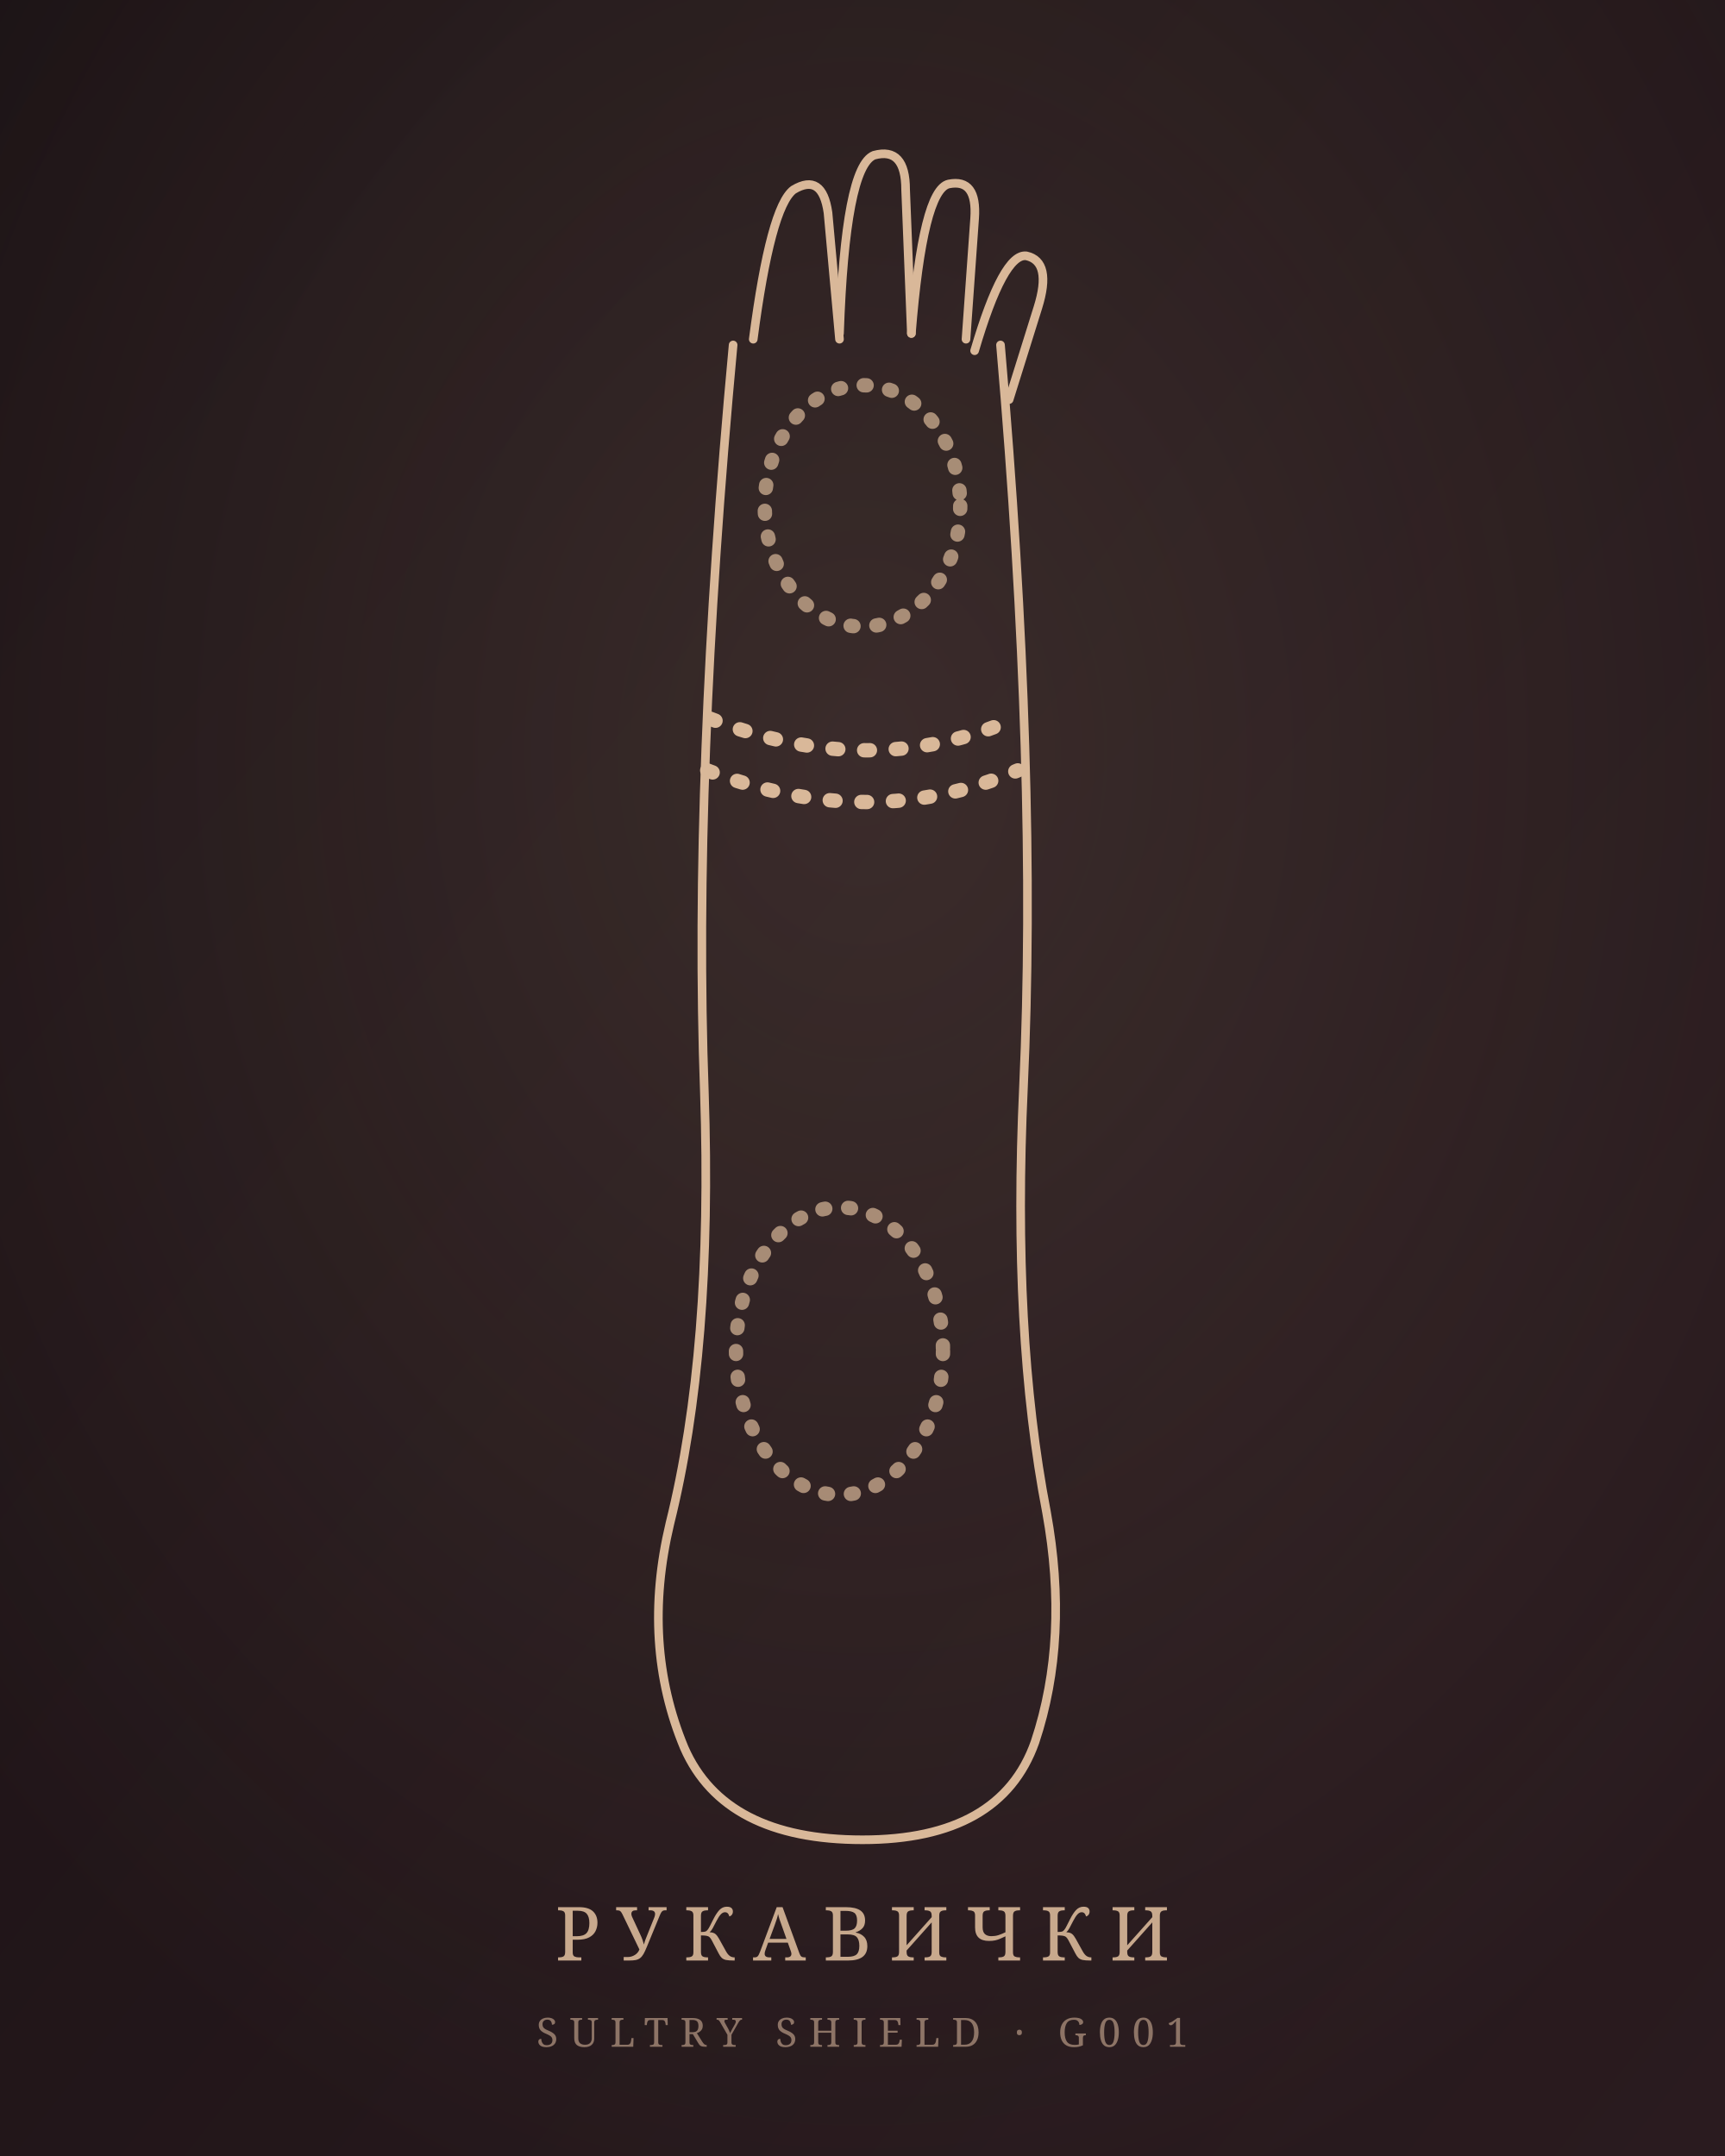
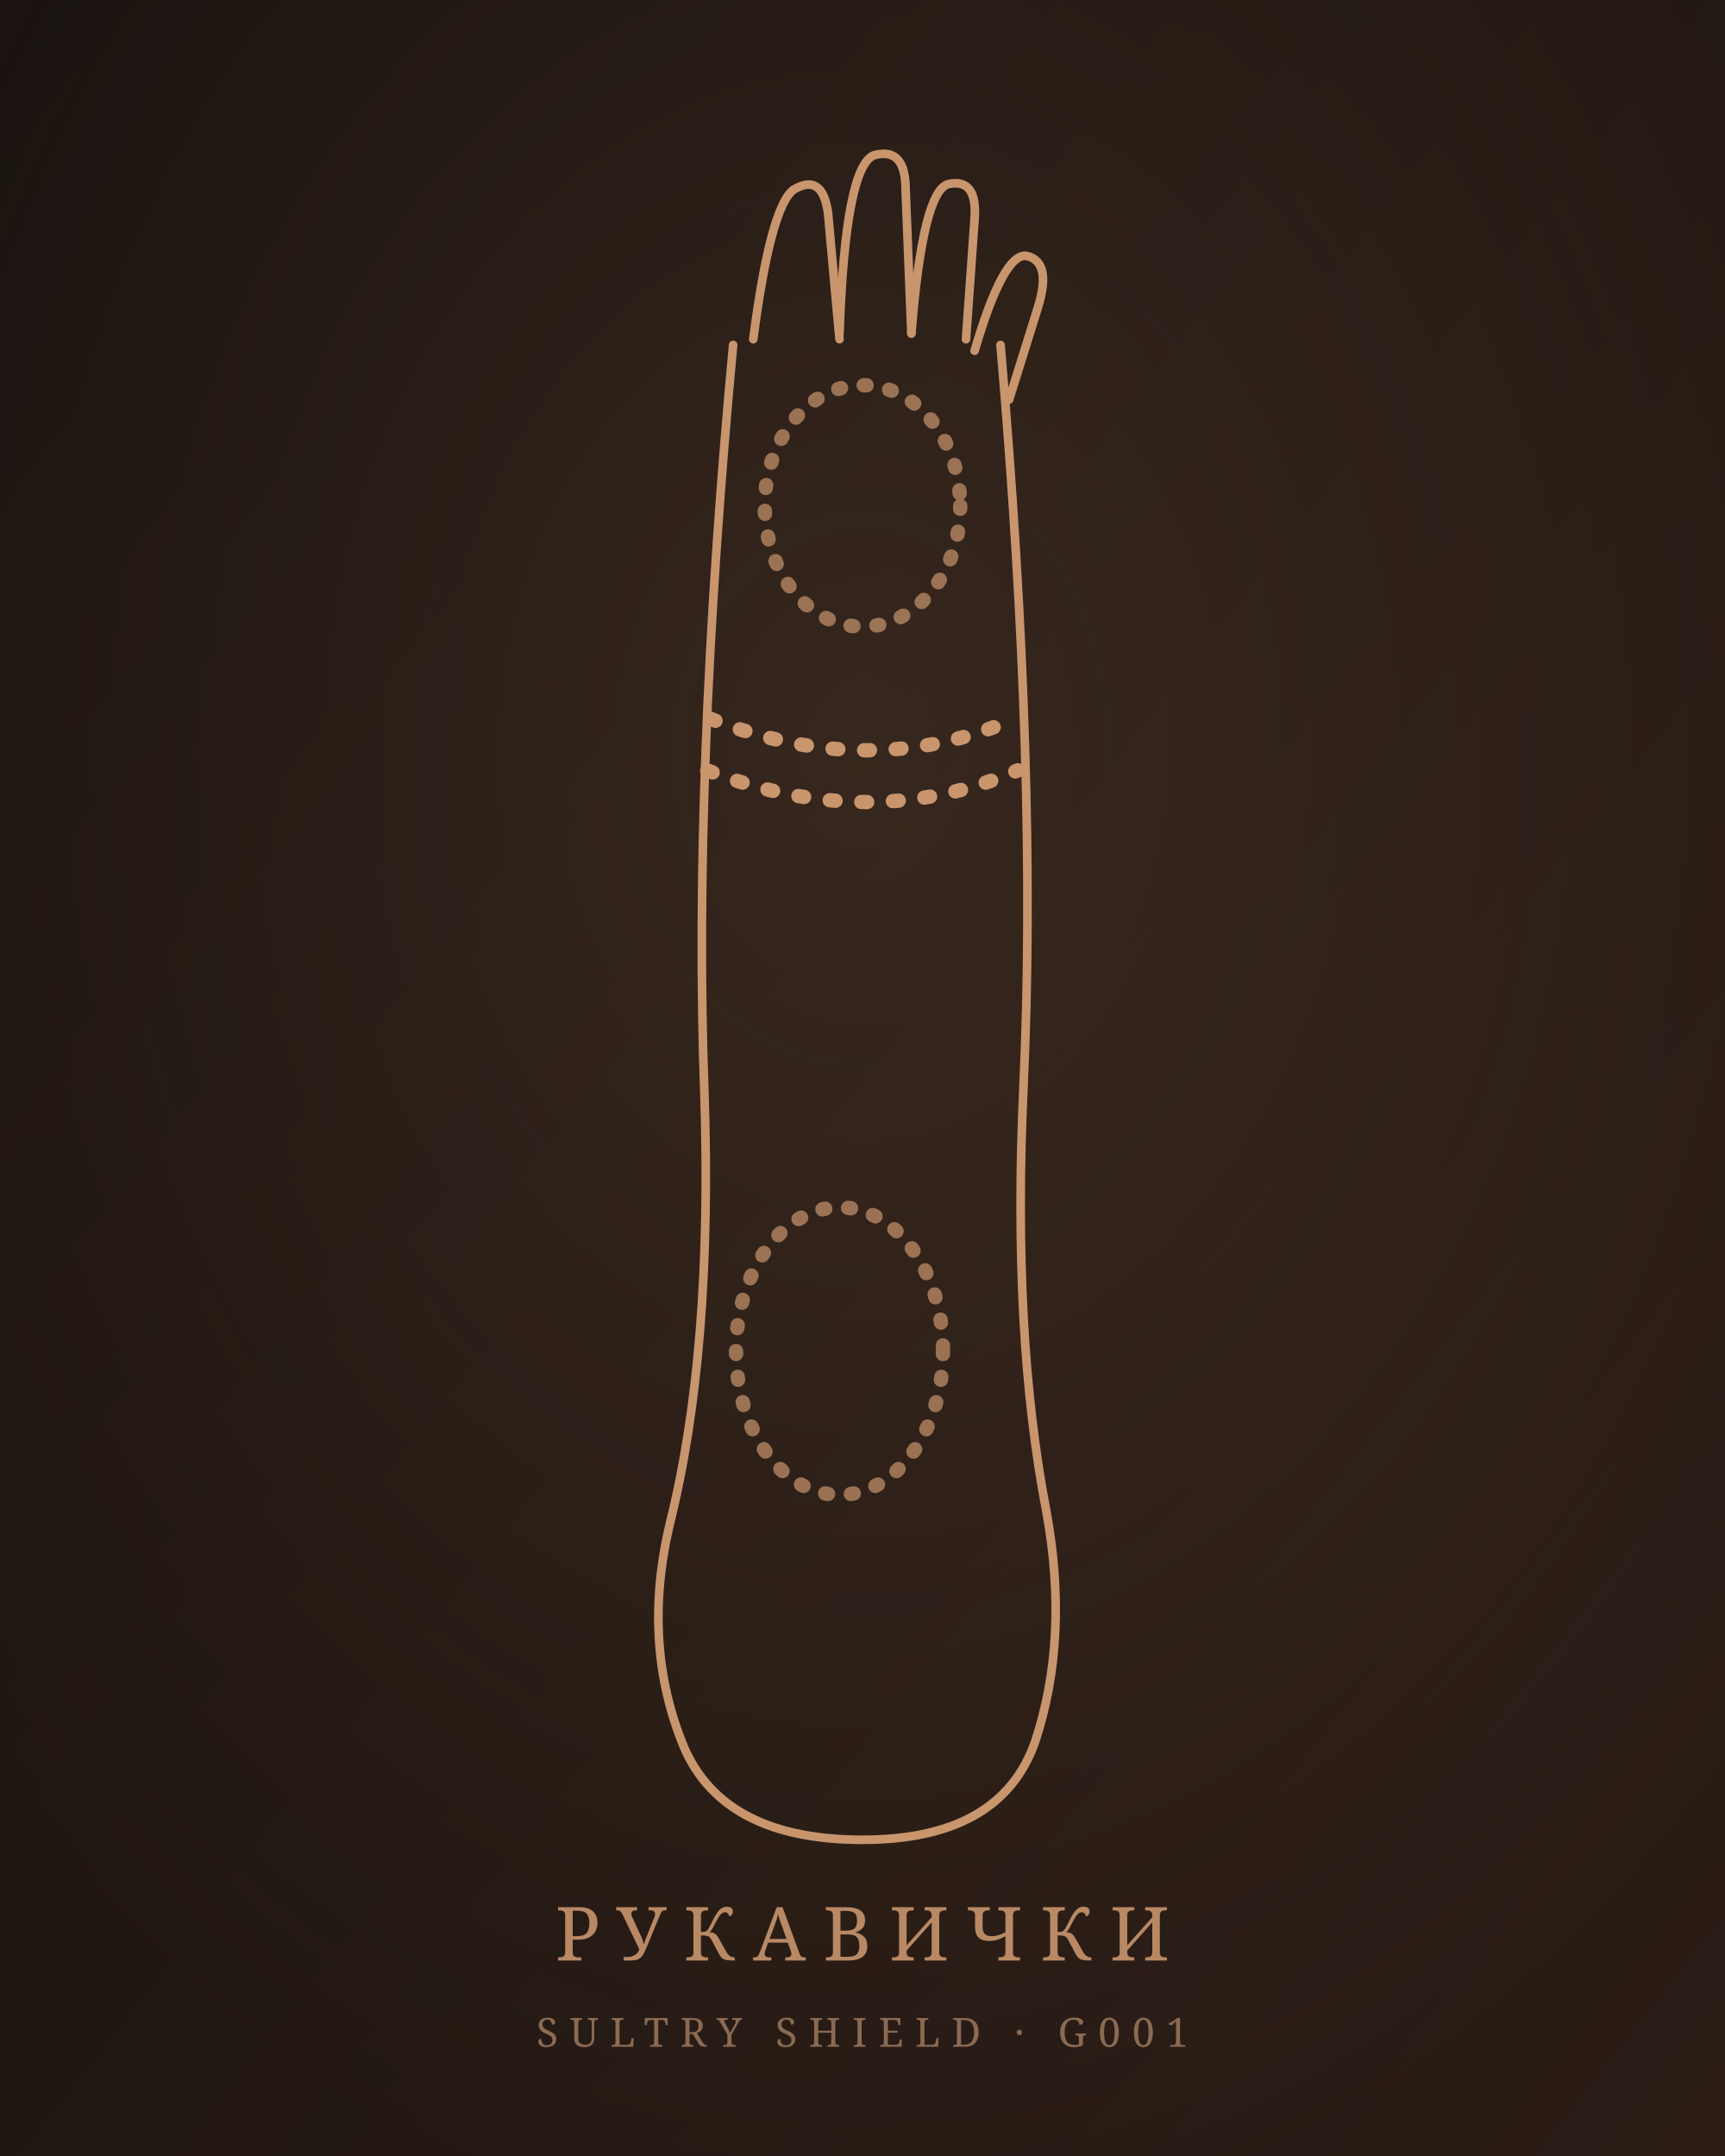
<svg xmlns="http://www.w3.org/2000/svg" viewBox="0 0 600 750" role="img" aria-label="Рукавички Sultry Shield">
  <defs>
    <linearGradient id="bg" x1="0" y1="0" x2="1" y2="1">
-       <stop offset="0" stop-color="#1a1114" />
-       <stop offset="1" stop-color="#2a1b1f" />
+       <stop offset="0" stop-color="#16100d" />
+       <stop offset="1" stop-color="#2b1d16" />
    </linearGradient>
    <radialGradient id="glow" cx="0.5" cy="0.35" r="0.7">
-       <stop offset="0" stop-color="#d9b899" stop-opacity="0.14" />
-       <stop offset="1" stop-color="#d9b899" stop-opacity="0" />
+       <stop offset="0" stop-color="#c8956d" stop-opacity="0.14" />
+       <stop offset="1" stop-color="#c8956d" stop-opacity="0" />
    </radialGradient>
  </defs>
  <rect width="600" height="750" fill="url(#bg)" />
  <rect width="600" height="750" fill="url(#glow)" />
-   <g fill="none" stroke="#d9b899" stroke-width="3" stroke-linecap="round" stroke-linejoin="round">
+   <g fill="none" stroke="#c8956d" stroke-width="3" stroke-linecap="round" stroke-linejoin="round">
    <path d="M255 120 q-14 150 -10 260 q3 90 -12 150 q-10 42 5 78 q14 32 62 32 q48 0 60 -34 q12 -36 4 -80 q-12 -62 -8 -148 q5 -108 -8 -258" />
    <path d="M262 118 q6 -46 14 -52 q10 -6 12 8 l4 44" />
    <path d="M292 116 q2 -58 12 -62 q11 -3 11 12 l2 50" />
    <path d="M317 116 q4 -50 13 -52 q10 -2 9 12 l-3 42" />
    <path d="M339 122 q10 -34 18 -33 q9 2 4 18 l-10 32" />
    <path d="M247 250 q56 22 106 0" stroke-dasharray="2 9" stroke-width="5" />
    <path d="M246 268 q57 22 108 0" stroke-dasharray="2 9" stroke-width="5" />
    <ellipse cx="300" cy="176" rx="34" ry="42" stroke-opacity="0.7" stroke-dasharray="1 8" stroke-width="5" />
    <ellipse cx="292" cy="470" rx="36" ry="50" stroke-opacity="0.7" stroke-dasharray="1 8" stroke-width="5" />
  </g>
-   <text x="300" y="682" text-anchor="middle" font-family="Georgia, serif" font-size="26" letter-spacing="6" fill="#d9b899" opacity="0.9">РУКАВИЧКИ</text>
-   <text x="300" y="712" text-anchor="middle" font-family="Georgia, serif" font-size="14" letter-spacing="4" fill="#8d7466">SULTRY SHIELD · G001</text>
+   <text x="300" y="682" text-anchor="middle" font-family="Georgia, serif" font-size="26" letter-spacing="6" fill="#c8956d" opacity="0.9">РУКАВИЧКИ</text>
+   <text x="300" y="712" text-anchor="middle" font-family="Georgia, serif" font-size="14" letter-spacing="4" fill="#8a6a52">SULTRY SHIELD · G001</text>
</svg>
